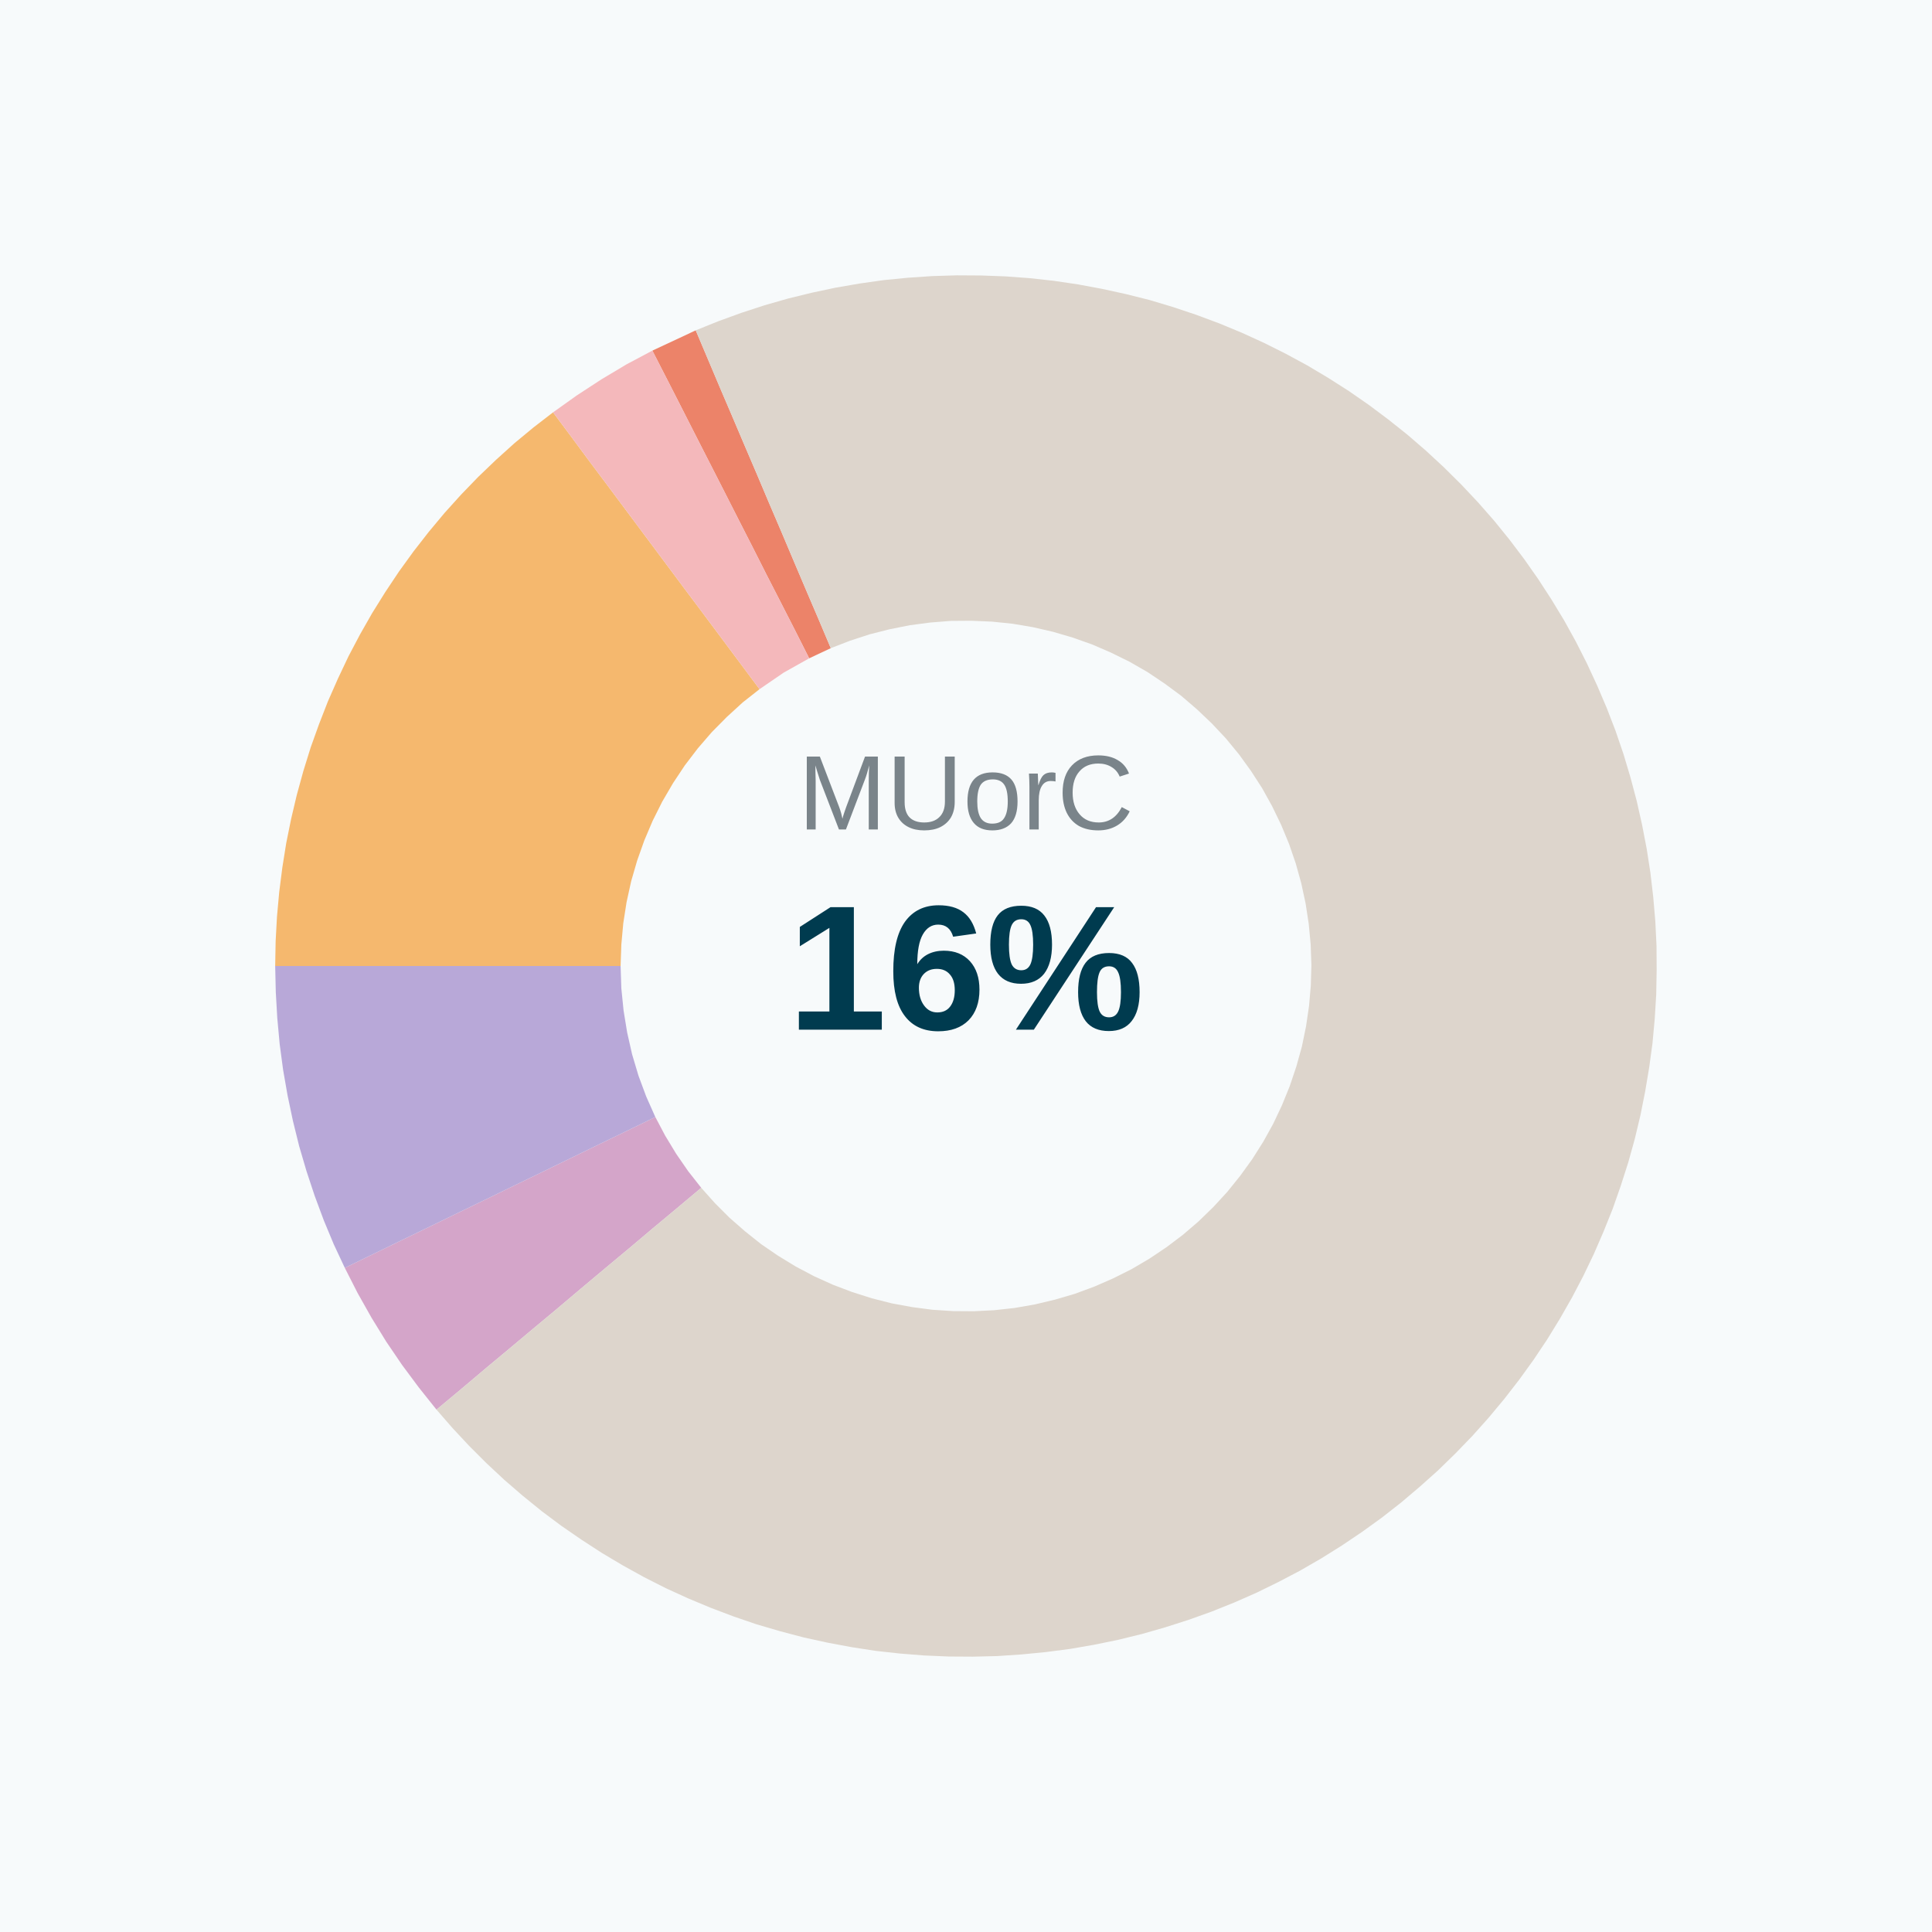
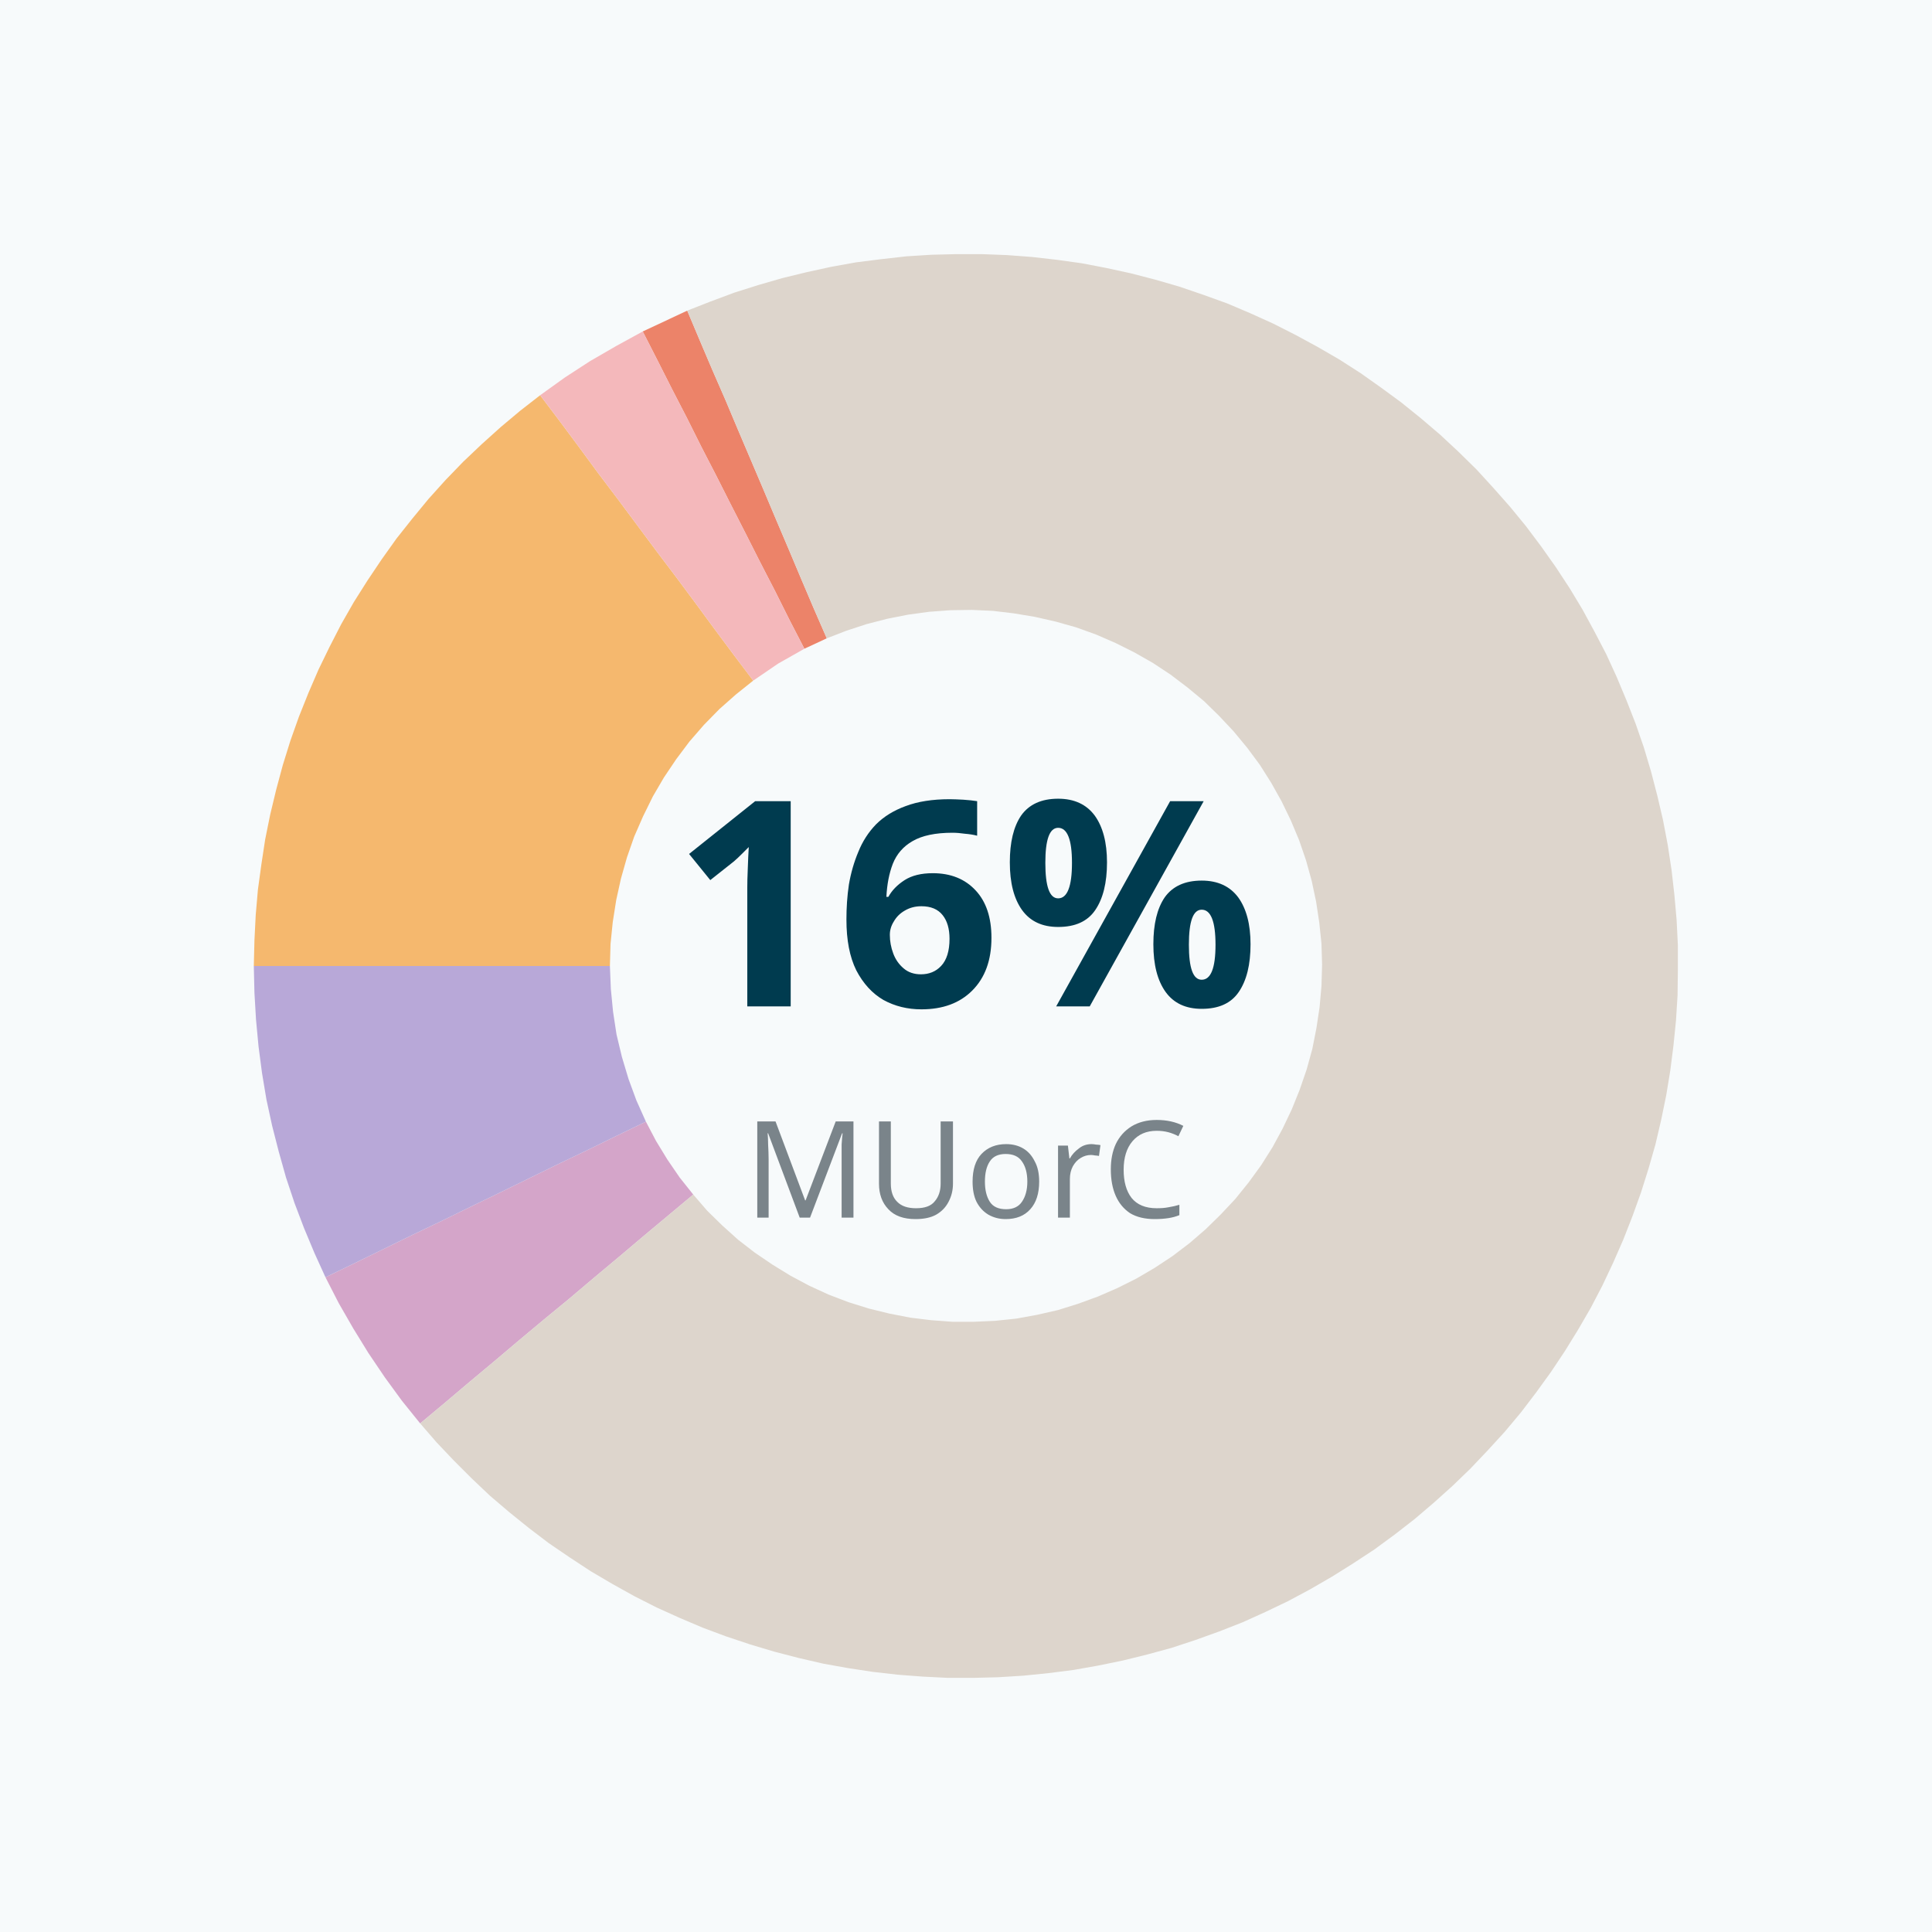
- <svg xmlns="http://www.w3.org/2000/svg" width="129.60pt" height="129.60pt" viewBox="0 0 129.60 129.60">
+ <svg xmlns="http://www.w3.org/2000/svg" width="61.20pt" height="61.20pt" viewBox="0 0 61.20 61.20">
  <g class="svglite">
    <defs>
      <style type="text/css">
    .svglite line, .svglite polyline, .svglite polygon, .svglite path, .svglite rect, .svglite circle {
      fill: none;
      stroke: #000000;
      stroke-linecap: round;
      stroke-linejoin: round;
      stroke-miterlimit: 10.00;
    }
    .svglite text {
      white-space: pre;
    }
    .svglite g.glyphgroup path {
      fill: inherit;
      stroke: none;
    }
  </style>
    </defs>
    <rect width="100%" height="100%" style="stroke: none; fill: #F7FAFB;" />
    <defs>
-       <clipPath id="cpMC4wMHwxMjkuNjB8MC4wMHwxMjkuNjA=">
-         <rect x="0.00" y="0.00" width="129.60" height="129.60" />
+       <clipPath id="cpMC4wMHw2MS4yMHwwLjAwfDYxLjIw">
+         <rect x="0.00" y="0.00" width="61.20" height="61.20" />
      </clipPath>
    </defs>
-     <g clip-path="url(#cpMC4wMHwxMjkuNjB8MC4wMHwxMjkuNjA=)">
-       <rect x="0.00" y="0" width="129.60" height="129.60" style="stroke-width: 0.00; stroke: none; fill: #F7FAFB;" />
+     <g clip-path="url(#cpMC4wMHw2MS4yMHwwLjAwfDYxLjIw)">
+       <rect x="0.00" y="0.00" width="61.20" height="61.20" style="stroke-width: 0.00; stroke: none; fill: #F7FAFB;" />
    </g>
    <defs>
-       <clipPath id="cpMy45OXwxMjUuNjF8My45OXwxMjUuNjE=">
-         <rect x="3.99" y="3.99" width="121.63" height="121.63" />
+       <clipPath id="cpMS4wMHw2MC4yMHwxLjAwfDYwLjIw">
+         <rect x="1.00" y="1.00" width="59.21" height="59.21" />
      </clipPath>
    </defs>
-     <g clip-path="url(#cpMy45OXwxMjUuNjF8My45OXwxMjUuNjE=)">
-       <polygon points="55.73,43.48 54.91,41.54 54.08,39.60 53.26,37.67 52.44,35.73 51.61,33.79 50.79,31.85 49.96,29.91 49.14,27.98 48.31,26.04 47.49,24.10 46.67,22.16 43.76,23.52 44.72,25.39 45.68,27.27 46.63,29.14 47.59,31.02 48.55,32.90 49.50,34.77 50.46,36.65 51.41,38.53 52.37,40.40 53.33,42.28 54.28,44.16 " style="stroke-width: 1.07; stroke: none; stroke-linecap: butt; stroke-linejoin: miter; fill: #EC8369;" />
-       <polygon points="50.95,46.23 49.69,44.54 48.43,42.85 47.17,41.16 45.91,39.48 44.65,37.79 43.39,36.10 42.13,34.41 40.87,32.72 39.61,31.04 38.36,29.35 37.10,27.66 35.79,28.67 34.51,29.73 33.28,30.84 32.08,31.99 30.93,33.18 29.82,34.41 28.76,35.68 27.74,36.99 26.77,38.33 25.85,39.71 24.97,41.12 24.15,42.56 23.38,44.02 22.67,45.52 22.00,47.04 21.40,48.58 20.84,50.14 20.35,51.72 19.91,53.32 19.53,54.93 19.20,56.56 18.94,58.19 18.73,59.84 18.58,61.49 18.49,63.14 18.46,64.80 20.57,64.80 22.68,64.80 24.78,64.80 26.89,64.80 29.00,64.80 31.10,64.80 33.21,64.80 35.31,64.80 37.42,64.80 39.53,64.80 41.63,64.80 41.68,63.36 41.81,61.93 42.03,60.52 42.34,59.11 42.74,57.73 43.22,56.38 43.78,55.06 44.42,53.78 45.15,52.53 45.94,51.34 46.81,50.20 47.75,49.11 48.76,48.09 49.82,47.12 " style="stroke-width: 1.07; stroke: none; stroke-linecap: butt; stroke-linejoin: miter; fill: #F5B86E;" />
-       <polygon points="43.96,74.93 42.07,75.85 40.17,76.77 38.28,77.69 36.39,78.61 34.49,79.53 32.60,80.45 30.70,81.37 28.81,82.29 26.91,83.21 25.02,84.13 23.13,85.05 23.99,86.74 24.92,88.39 25.91,90.00 26.97,91.56 28.10,93.08 29.28,94.56 30.90,93.21 32.51,91.85 34.13,90.50 35.74,89.15 37.36,87.80 38.97,86.44 40.58,85.09 42.20,83.74 43.81,82.38 45.43,81.03 47.04,79.68 46.16,78.56 45.36,77.40 44.62,76.18 " style="stroke-width: 1.07; stroke: none; stroke-linecap: butt; stroke-linejoin: miter; fill: #D4A5C9;" />
-       <polygon points="41.63,64.80 39.53,64.80 37.42,64.80 35.31,64.80 33.21,64.80 31.10,64.80 29.00,64.80 26.89,64.80 24.78,64.80 22.68,64.80 20.57,64.80 18.46,64.80 18.50,66.55 18.60,68.29 18.76,70.03 18.99,71.76 19.29,73.48 19.65,75.19 20.07,76.89 20.56,78.56 21.11,80.22 21.72,81.86 22.39,83.47 23.13,85.05 25.02,84.13 26.91,83.21 28.81,82.29 30.70,81.37 32.60,80.45 34.49,79.53 36.39,78.61 38.28,77.69 40.17,76.77 42.07,75.85 43.96,74.93 43.35,73.56 42.83,72.16 42.40,70.72 42.07,69.26 41.83,67.79 41.68,66.30 " style="stroke-width: 1.07; stroke: none; stroke-linecap: butt; stroke-linejoin: miter; fill: #B8A8D8;" />
-       <polygon points="54.28,44.16 53.33,42.28 52.37,40.40 51.41,38.53 50.46,36.65 49.50,34.77 48.55,32.90 47.59,31.02 46.63,29.14 45.68,27.27 44.72,25.39 43.76,23.52 42.03,24.44 40.34,25.45 38.70,26.52 37.10,27.66 38.36,29.35 39.61,31.04 40.87,32.72 42.13,34.41 43.39,36.10 44.65,37.79 45.91,39.48 47.17,41.16 48.43,42.85 49.69,44.54 50.95,46.23 52.57,45.12 " style="stroke-width: 1.07; stroke: none; stroke-linecap: butt; stroke-linejoin: miter; fill: #F4B8BB;" />
-       <polygon points="47.04,79.68 45.43,81.03 43.81,82.38 42.20,83.74 40.58,85.09 38.97,86.44 37.36,87.80 35.74,89.15 34.13,90.50 32.51,91.85 30.90,93.21 29.28,94.56 30.36,95.80 31.47,96.99 32.63,98.15 33.83,99.27 35.07,100.34 36.34,101.37 37.65,102.35 39.00,103.28 40.37,104.17 41.78,105.01 43.21,105.80 44.67,106.54 46.16,107.22 47.67,107.85 49.20,108.43 50.75,108.96 52.32,109.42 53.91,109.84 55.51,110.19 57.11,110.49 58.73,110.74 60.36,110.92 61.99,111.05 63.63,111.12 65.27,111.13 66.90,111.09 68.54,110.98 70.17,110.82 71.79,110.61 73.40,110.33 75.01,110.00 76.60,109.61 78.17,109.16 79.73,108.66 81.27,108.11 82.79,107.50 84.29,106.84 85.76,106.12 87.21,105.36 88.63,104.54 90.02,103.67 91.37,102.76 92.70,101.80 93.99,100.79 95.24,99.73 96.46,98.64 97.63,97.50 98.77,96.32 99.86,95.10 100.91,93.84 101.91,92.55 102.87,91.22 103.78,89.86 104.64,88.46 105.45,87.04 106.21,85.59 106.92,84.11 107.57,82.61 108.18,81.09 108.72,79.55 109.22,77.99 109.66,76.41 110.04,74.82 110.36,73.21 110.63,71.60 110.85,69.98 111.00,68.35 111.10,66.71 111.13,65.07 111.12,63.44 111.04,61.80 110.90,60.17 110.71,58.54 110.46,56.93 110.15,55.32 109.79,53.72 109.37,52.14 108.90,50.57 108.37,49.02 107.78,47.49 107.14,45.99 106.45,44.50 105.71,43.04 104.92,41.61 104.07,40.21 103.18,38.84 102.24,37.50 101.25,36.19 100.22,34.92 99.14,33.69 98.02,32.50 96.85,31.34 95.65,30.23 94.41,29.16 93.13,28.14 91.82,27.16 90.48,26.23 89.10,25.35 87.69,24.51 86.25,23.73 84.79,23.00 83.30,22.32 81.78,21.69 80.25,21.12 78.70,20.60 77.13,20.13 75.54,19.73 73.94,19.38 72.33,19.08 70.71,18.84 69.08,18.66 67.45,18.54 65.82,18.48 64.18,18.47 62.54,18.52 60.91,18.63 59.28,18.79 57.66,19.02 56.04,19.30 54.44,19.64 52.85,20.03 51.28,20.48 49.72,20.99 48.18,21.55 46.67,22.16 47.49,24.10 48.31,26.04 49.14,27.98 49.96,29.91 50.79,31.85 51.61,33.79 52.44,35.73 53.26,37.67 54.08,39.60 54.91,41.54 55.73,43.48 57.02,42.98 58.34,42.55 59.68,42.21 61.03,41.94 62.40,41.76 63.78,41.65 65.16,41.64 66.55,41.70 67.92,41.84 69.28,42.07 70.63,42.38 71.96,42.77 73.26,43.23 74.53,43.78 75.77,44.39 76.97,45.08 78.12,45.85 79.23,46.67 80.28,47.57 81.28,48.52 82.23,49.53 83.11,50.60 83.92,51.72 84.67,52.88 85.34,54.09 85.94,55.33 86.47,56.61 86.92,57.92 87.29,59.25 87.58,60.60 87.79,61.97 87.92,63.35 87.97,64.73 87.93,66.11 87.81,67.49 87.61,68.85 87.33,70.21 86.96,71.54 86.52,72.85 86.00,74.13 85.41,75.38 84.74,76.59 84.00,77.76 83.19,78.88 82.32,79.96 81.39,80.97 80.39,81.94 79.34,82.84 78.24,83.67 77.09,84.44 75.90,85.14 74.66,85.76 73.40,86.31 72.10,86.79 70.77,87.18 69.43,87.50 68.06,87.74 66.69,87.89 65.31,87.96 63.93,87.95 62.55,87.86 61.18,87.68 59.82,87.43 58.48,87.09 57.16,86.67 55.87,86.18 54.61,85.61 53.38,84.96 52.20,84.24 51.06,83.46 49.98,82.60 48.94,81.69 47.96,80.71 " style="stroke-width: 1.07; stroke: none; stroke-linecap: butt; stroke-linejoin: miter; fill: #DDD5CC;" />
-       <text x="64.80" y="69.07" text-anchor="middle" style="font-size: 11.95px; font-weight: bold;fill: #003B4F; font-family: &quot;Arial&quot;;" textLength="23.89px" lengthAdjust="spacingAndGlyphs">16%</text>
-       <text x="64.80" y="55.64" text-anchor="middle" style="font-size: 7.11px;fill: #7A848A; font-family: &quot;Arial&quot;;" textLength="22.53px" lengthAdjust="spacingAndGlyphs">MUorC</text>
+     <g clip-path="url(#cpMS4wMHw2MC4yMHwxLjAwfDYwLjIw)">
+       <polygon points="26.19,20.22 25.78,19.28 25.38,18.34 24.98,17.39 24.58,16.45 24.18,15.50 23.78,14.56 23.38,13.62 22.98,12.67 22.57,11.73 22.17,10.79 21.77,9.84 20.36,10.50 20.83,11.42 21.29,12.33 21.76,13.24 22.22,14.16 22.69,15.07 23.15,15.98 23.62,16.90 24.08,17.81 24.55,18.72 25.01,19.64 25.48,20.55 " style="stroke-width: 1.07; stroke: none; stroke-linecap: butt; stroke-linejoin: miter; fill: #EC8369;" />
+       <polygon points="23.86,21.56 23.24,20.74 22.63,19.92 22.02,19.09 21.41,18.27 20.79,17.45 20.18,16.63 19.57,15.81 18.95,14.99 18.34,14.16 17.73,13.34 17.11,12.52 16.48,13.01 15.86,13.53 15.26,14.07 14.67,14.63 14.11,15.21 13.57,15.81 13.06,16.43 12.56,17.06 12.09,17.72 11.64,18.39 11.21,19.07 10.81,19.77 10.44,20.49 10.09,21.21 9.77,21.95 9.47,22.70 9.20,23.46 8.96,24.23 8.75,25.01 8.56,25.80 8.40,26.59 8.28,27.38 8.17,28.18 8.10,28.99 8.06,29.79 8.04,30.60 9.07,30.60 10.10,30.60 11.12,30.60 12.15,30.60 13.17,30.60 14.20,30.60 15.22,30.60 16.25,30.60 17.27,30.60 18.30,30.60 19.32,30.60 19.34,29.90 19.41,29.21 19.52,28.51 19.67,27.83 19.86,27.16 20.09,26.50 20.37,25.86 20.68,25.23 21.03,24.63 21.42,24.05 21.84,23.49 22.30,22.96 22.79,22.46 23.31,22.00 " style="stroke-width: 1.07; stroke: none; stroke-linecap: butt; stroke-linejoin: miter; fill: #F5B86E;" />
+       <polygon points="20.46,35.53 19.53,35.98 18.61,36.43 17.69,36.87 16.77,37.32 15.85,37.77 14.92,38.22 14.00,38.67 13.08,39.11 12.16,39.56 11.24,40.01 10.31,40.46 10.73,41.28 11.19,42.08 11.67,42.86 12.19,43.63 12.73,44.37 13.31,45.09 14.10,44.43 14.88,43.77 15.67,43.11 16.45,42.45 17.24,41.79 18.03,41.14 18.81,40.48 19.60,39.82 20.38,39.16 21.17,38.50 21.96,37.84 21.53,37.30 21.14,36.73 20.78,36.14 " style="stroke-width: 1.07; stroke: none; stroke-linecap: butt; stroke-linejoin: miter; fill: #D4A5C9;" />
+       <polygon points="19.32,30.60 18.30,30.60 17.27,30.60 16.25,30.60 15.22,30.60 14.20,30.60 13.17,30.60 12.15,30.60 11.12,30.60 10.10,30.60 9.07,30.60 8.04,30.60 8.06,31.45 8.11,32.30 8.19,33.15 8.30,33.99 8.44,34.83 8.62,35.66 8.83,36.48 9.06,37.30 9.33,38.11 9.63,38.90 9.96,39.69 10.31,40.46 11.24,40.01 12.16,39.56 13.08,39.11 14.00,38.67 14.92,38.22 15.85,37.77 16.77,37.32 17.69,36.87 18.61,36.43 19.53,35.98 20.46,35.53 20.16,34.86 19.91,34.18 19.70,33.48 19.53,32.77 19.42,32.05 19.35,31.33 " style="stroke-width: 1.07; stroke: none; stroke-linecap: butt; stroke-linejoin: miter; fill: #B8A8D8;" />
+       <polygon points="25.48,20.55 25.01,19.64 24.55,18.72 24.08,17.81 23.62,16.90 23.15,15.98 22.69,15.07 22.22,14.16 21.76,13.24 21.29,12.33 20.83,11.42 20.36,10.50 19.52,10.96 18.69,11.44 17.89,11.96 17.11,12.52 17.73,13.34 18.34,14.16 18.95,14.99 19.57,15.81 20.18,16.63 20.79,17.45 21.41,18.27 22.02,19.09 22.63,19.92 23.24,20.74 23.86,21.56 24.65,21.02 " style="stroke-width: 1.07; stroke: none; stroke-linecap: butt; stroke-linejoin: miter; fill: #F4B8BB;" />
+       <polygon points="21.96,37.84 21.17,38.50 20.38,39.16 19.60,39.82 18.81,40.48 18.03,41.14 17.24,41.79 16.45,42.45 15.67,43.11 14.88,43.77 14.10,44.43 13.31,45.09 13.83,45.69 14.38,46.27 14.94,46.83 15.52,47.38 16.13,47.90 16.75,48.40 17.38,48.88 18.04,49.33 18.71,49.77 19.39,50.17 20.09,50.56 20.80,50.92 21.53,51.25 22.26,51.56 23.01,51.84 23.76,52.09 24.53,52.32 25.30,52.52 26.08,52.70 26.86,52.84 27.65,52.96 28.44,53.05 29.23,53.11 30.03,53.15 30.83,53.15 31.62,53.13 32.42,53.08 33.21,53.00 34.00,52.90 34.79,52.76 35.57,52.60 36.34,52.41 37.11,52.20 37.87,51.95 38.62,51.68 39.36,51.39 40.09,51.06 40.80,50.72 41.51,50.34 42.20,49.94 42.87,49.52 43.54,49.08 44.18,48.61 44.81,48.12 45.42,47.60 46.01,47.07 46.58,46.52 47.13,45.94 47.67,45.35 48.18,44.74 48.66,44.11 49.13,43.46 49.57,42.80 49.99,42.12 50.39,41.43 50.76,40.72 51.10,40.00 51.42,39.27 51.71,38.53 51.98,37.78 52.22,37.02 52.44,36.25 52.62,35.48 52.78,34.70 52.91,33.91 53.01,33.12 53.09,32.33 53.14,31.53 53.15,30.73 53.15,29.94 53.11,29.14 53.04,28.35 52.95,27.56 52.83,26.77 52.68,25.98 52.50,25.21 52.30,24.44 52.07,23.67 51.81,22.92 51.52,22.18 51.21,21.44 50.88,20.72 50.51,20.01 50.13,19.31 49.72,18.63 49.28,17.96 48.82,17.31 48.34,16.67 47.84,16.06 47.31,15.46 46.77,14.87 46.20,14.31 45.62,13.77 45.01,13.25 44.39,12.75 43.75,12.28 43.10,11.82 42.43,11.39 41.74,10.99 41.04,10.61 40.33,10.25 39.60,9.92 38.87,9.61 38.12,9.34 37.36,9.08 36.60,8.86 35.83,8.66 35.05,8.49 34.27,8.34 33.48,8.23 32.69,8.14 31.89,8.08 31.09,8.05 30.30,8.05 29.50,8.07 28.71,8.12 27.91,8.21 27.12,8.31 26.34,8.45 25.56,8.62 24.78,8.81 24.02,9.03 23.26,9.27 22.51,9.55 21.77,9.84 22.17,10.79 22.57,11.73 22.98,12.67 23.38,13.62 23.78,14.56 24.18,15.50 24.58,16.45 24.98,17.39 25.38,18.34 25.78,19.28 26.19,20.22 26.81,19.98 27.45,19.77 28.11,19.60 28.77,19.47 29.43,19.38 30.10,19.33 30.78,19.32 31.45,19.35 32.12,19.43 32.78,19.54 33.44,19.69 34.08,19.87 34.72,20.10 35.34,20.37 35.94,20.67 36.52,21.00 37.08,21.37 37.62,21.78 38.14,22.21 38.62,22.68 39.08,23.17 39.51,23.69 39.91,24.23 40.27,24.80 40.60,25.39 40.89,25.99 41.15,26.61 41.37,27.25 41.55,27.90 41.69,28.56 41.79,29.22 41.86,29.89 41.88,30.56 41.86,31.24 41.80,31.91 41.70,32.57 41.57,33.23 41.39,33.88 41.17,34.52 40.92,35.14 40.63,35.75 40.31,36.34 39.95,36.91 39.55,37.46 39.13,37.98 38.67,38.47 38.19,38.94 37.68,39.38 37.14,39.79 36.58,40.16 36.00,40.50 35.40,40.80 34.78,41.07 34.15,41.30 33.51,41.50 32.85,41.65 32.19,41.77 31.52,41.84 30.85,41.87 30.17,41.87 29.50,41.82 28.84,41.74 28.17,41.61 27.52,41.45 26.88,41.25 26.25,41.01 25.64,40.73 25.04,40.41 24.47,40.06 23.91,39.68 23.38,39.27 22.88,38.82 22.40,38.35 " style="stroke-width: 1.07; stroke: none; stroke-linecap: butt; stroke-linejoin: miter; fill: #DDD5CC;" />
+       <text x="30.60" y="31.88" text-anchor="middle" style="font-size: 9.10px; font-weight: bold;fill: #003B4F; font-family: &quot;Poppins&quot;;" textLength="17.12px" lengthAdjust="spacingAndGlyphs">16%</text>
+       <text x="30.60" y="38.57" text-anchor="middle" style="font-size: 4.27px;fill: #7A848A; font-family: &quot;Poppins&quot;;" textLength="14.17px" lengthAdjust="spacingAndGlyphs">MUorC</text>
    </g>
-     <g clip-path="url(#cpMC4wMHwxMjkuNjB8MC4wMHwxMjkuNjA=)">
+     <g clip-path="url(#cpMC4wMHw2MS4yMHwwLjAwfDYxLjIw)">
</g>
  </g>
</svg>
